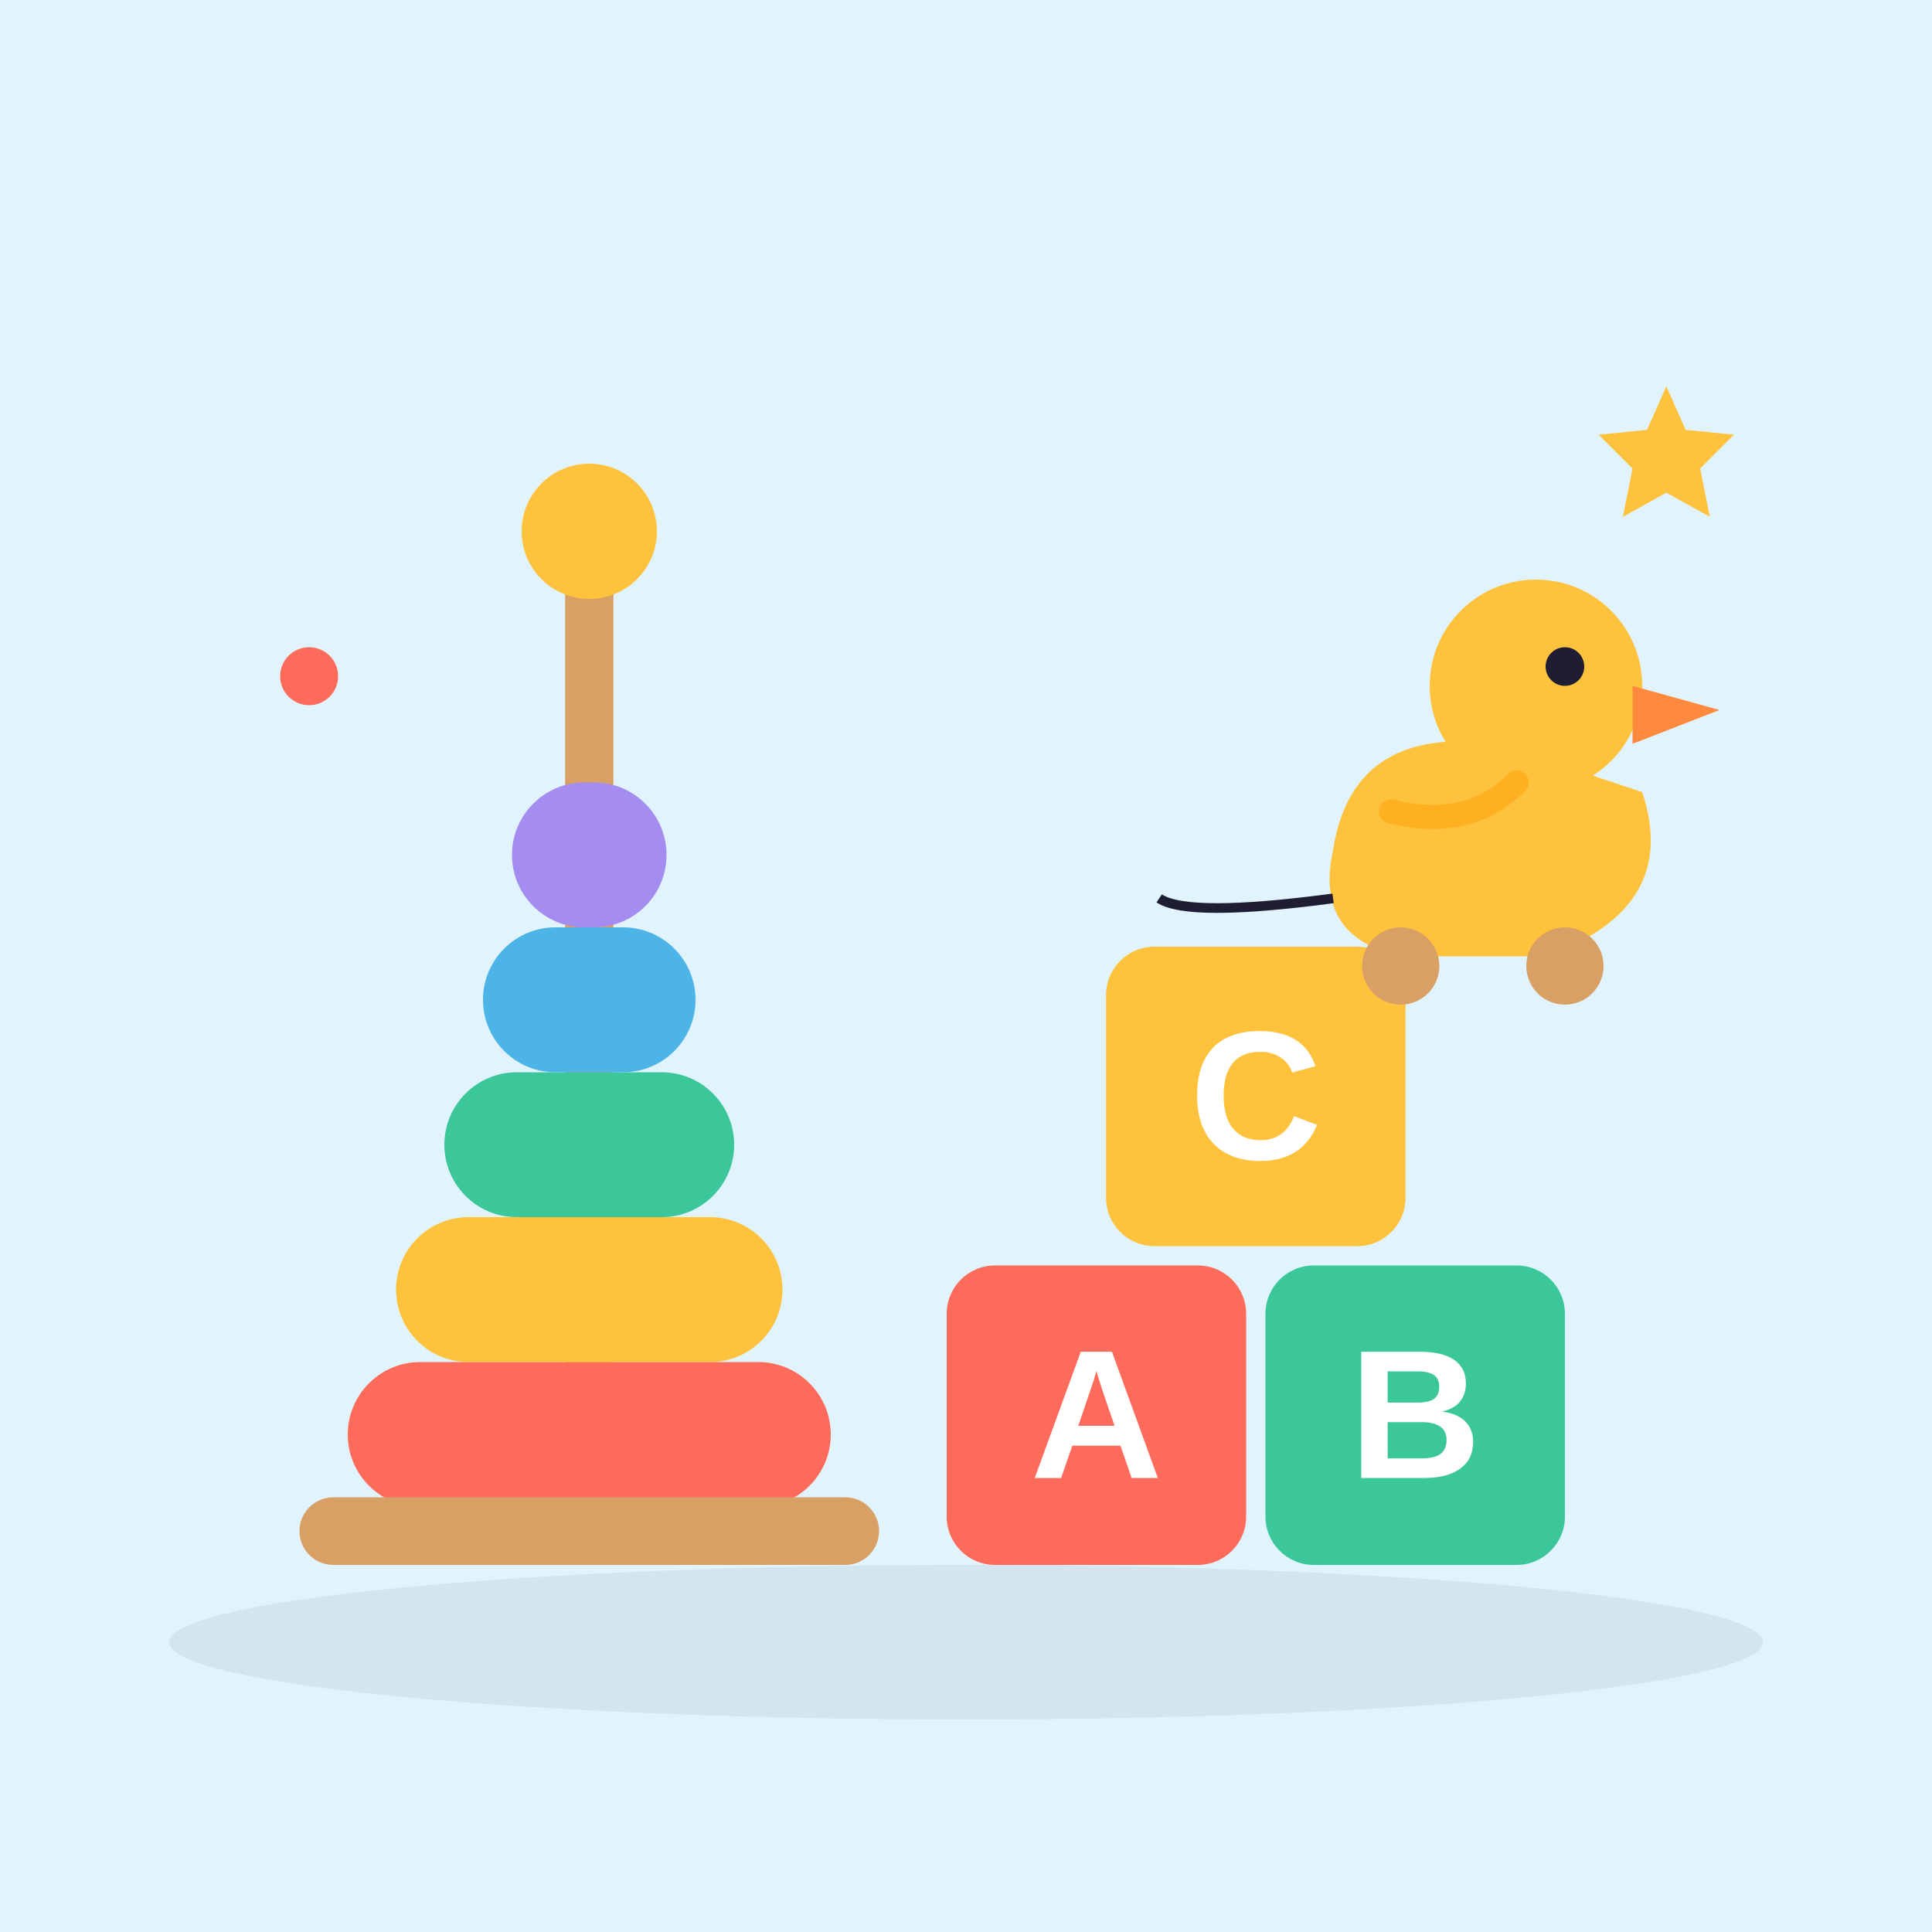
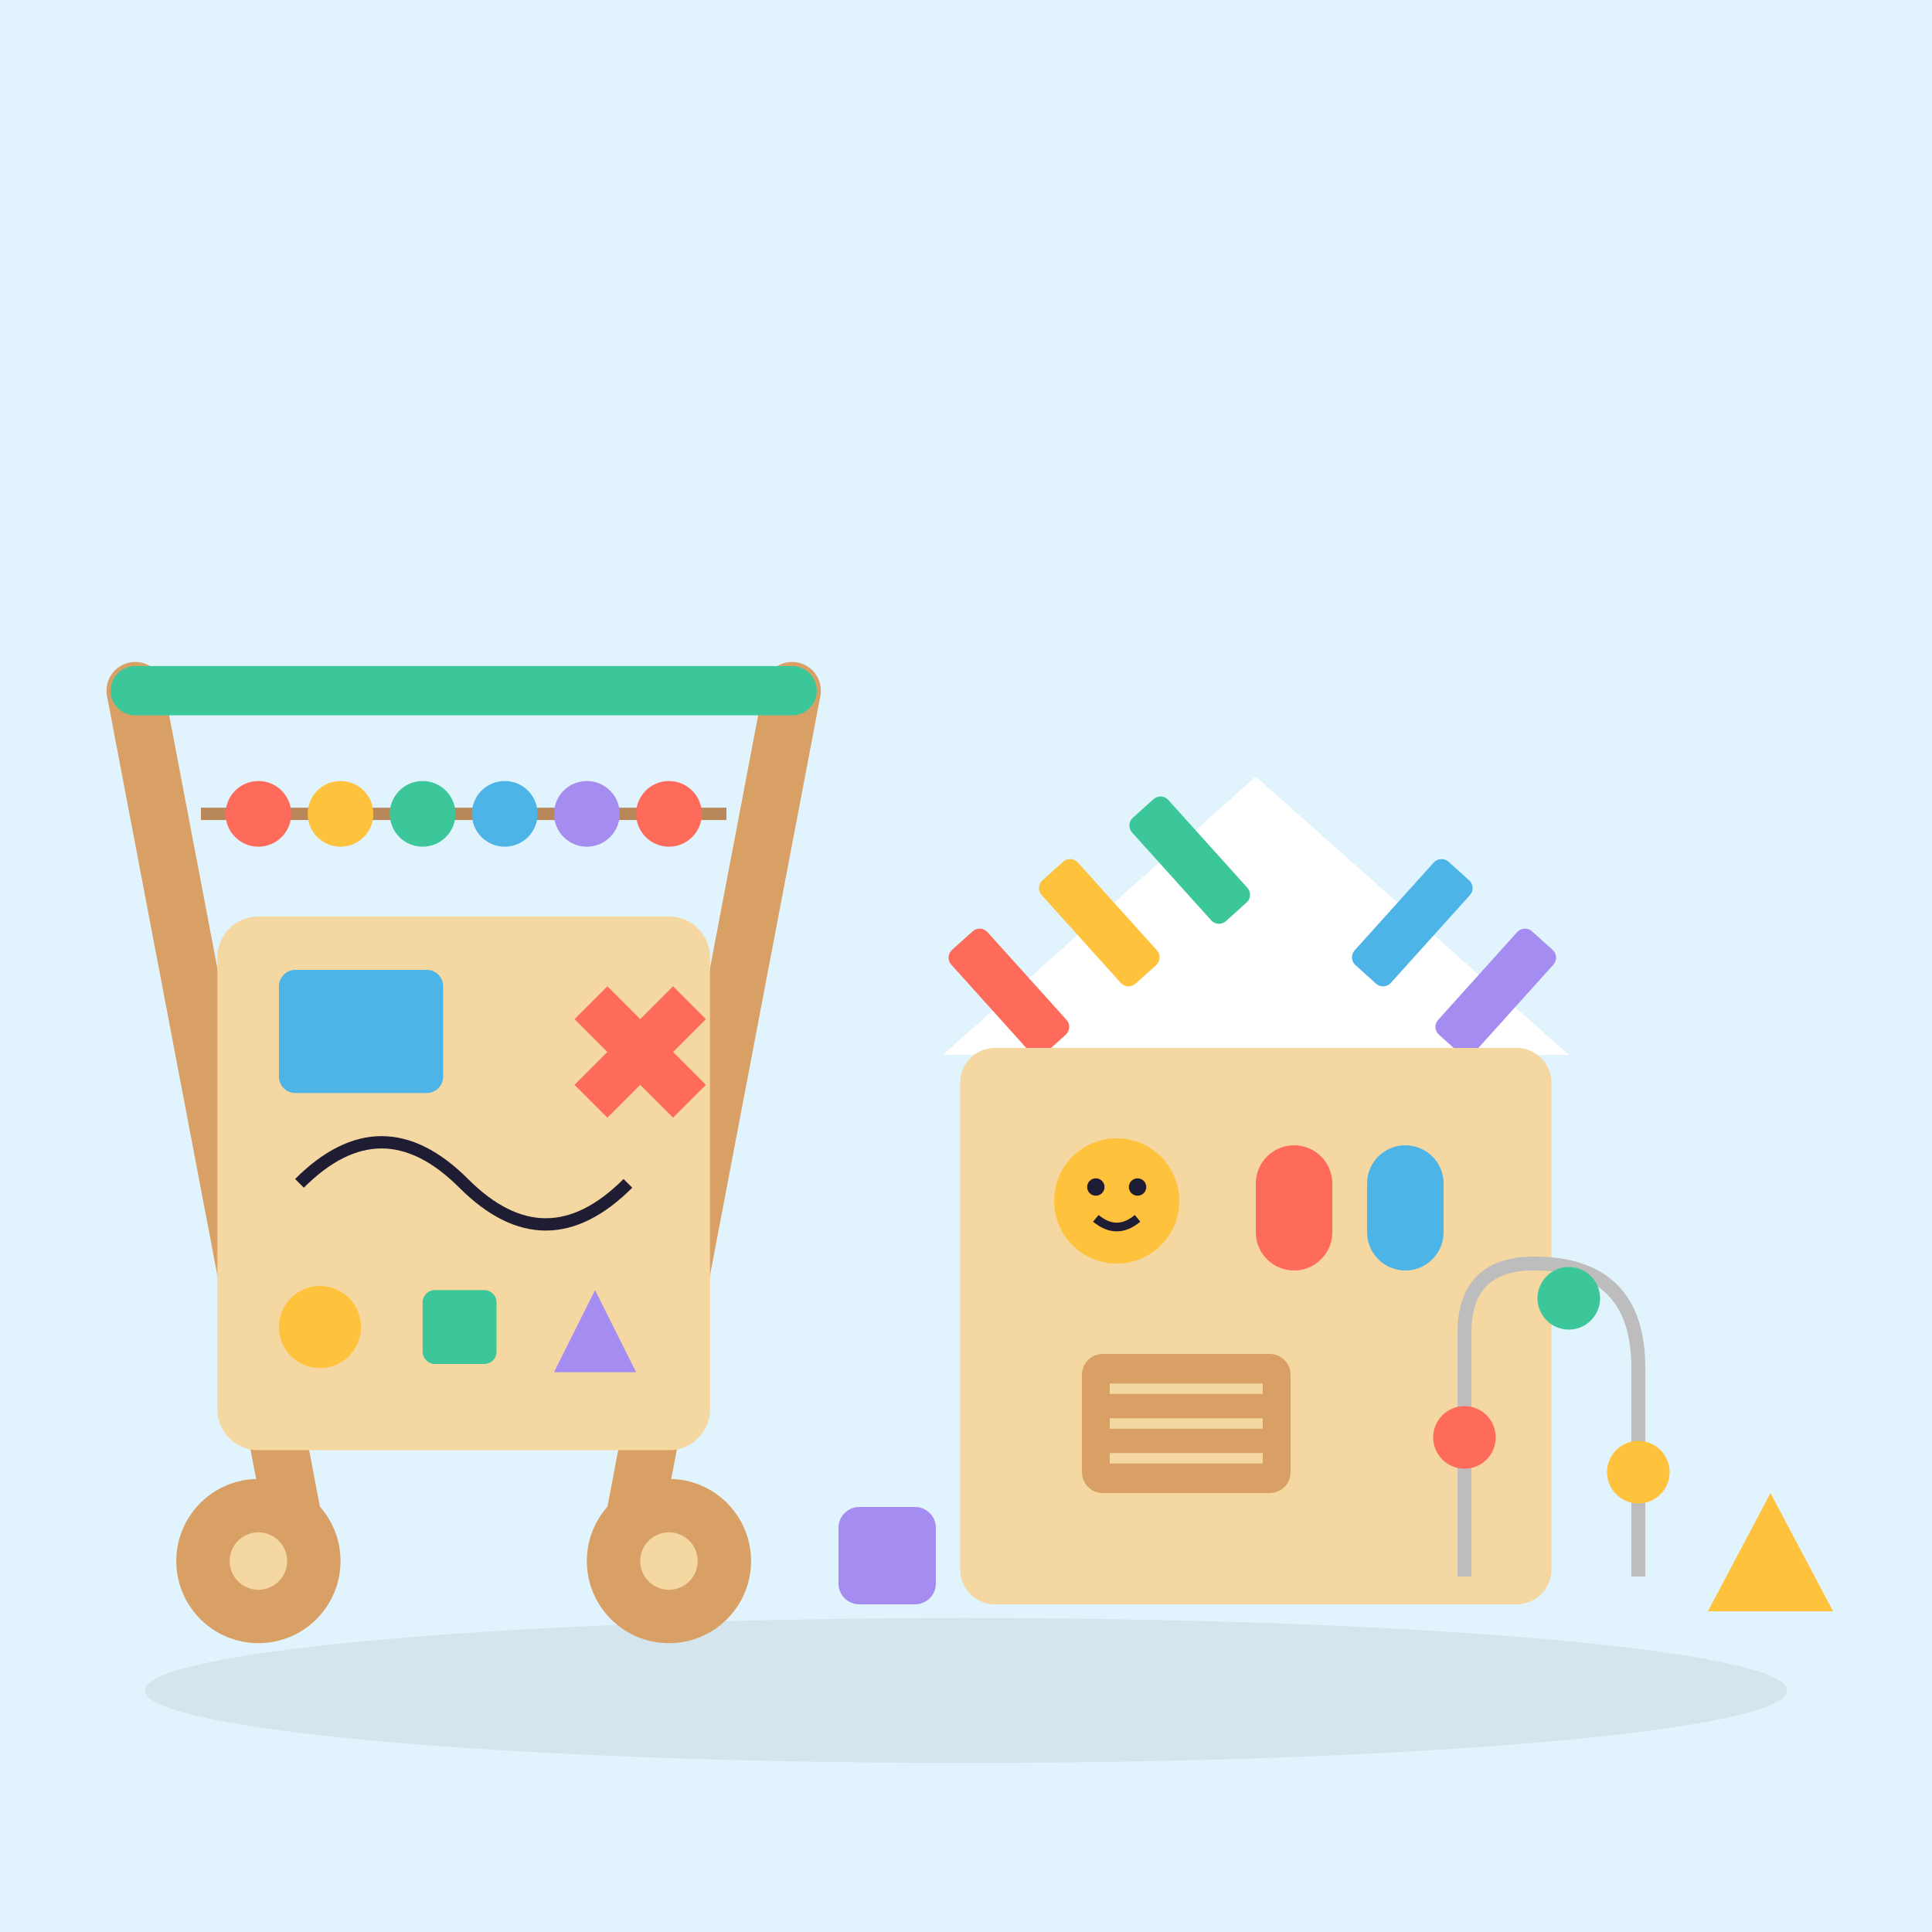
<svg xmlns="http://www.w3.org/2000/svg" viewBox="0 0 400 400">
  <rect width="400" height="400" fill="#e1f3fc" />
-   <ellipse cx="200" cy="340" rx="165" ry="16" fill="#000" opacity=".06" />
-   <rect x="117" y="118" width="10" height="192" rx="5" fill="#d9a066" />
-   <circle cx="122" cy="110" r="14" fill="#ffc23d" />
-   <rect x="72" y="282" width="100" height="30" rx="15" fill="#ff6b5b" />
-   <rect x="82" y="252" width="80" height="30" rx="15" fill="#ffc23d" />
-   <rect x="92" y="222" width="60" height="30" rx="15" fill="#3cc79a" />
-   <rect x="100" y="192" width="44" height="30" rx="15" fill="#4cb4e7" />
-   <rect x="106" y="162" width="32" height="30" rx="15" fill="#a48cf0" />
-   <rect x="62" y="310" width="120" height="14" rx="7" fill="#d9a066" />
-   <rect x="196" y="262" width="62" height="62" rx="10" fill="#ff6b5b" />
-   <text x="227" y="306" text-anchor="middle" font-family="Arial Rounded MT Bold,Arial" font-weight="700" font-size="38" fill="#fff">A</text>
-   <rect x="262" y="262" width="62" height="62" rx="10" fill="#3cc79a" />
-   <text x="293" y="306" text-anchor="middle" font-family="Arial Rounded MT Bold,Arial" font-weight="700" font-size="38" fill="#fff">B</text>
-   <rect x="229" y="196" width="62" height="62" rx="10" fill="#ffc23d" />
-   <text x="260" y="240" text-anchor="middle" font-family="Arial Rounded MT Bold,Arial" font-weight="700" font-size="38" fill="#fff">C</text>
-   <circle cx="318" cy="142" r="22" fill="#ffc23d" />
-   <path d="M276 176q4-26 34-22l30 10q8 24-20 34h-30q-18-4-14-22z" fill="#ffc23d" />
-   <circle cx="324" cy="138" r="4" fill="#1f1d33" />
-   <path d="M338 142l18 5-18 7z" fill="#ff8a3d" />
-   <path d="M288 168q16 4 26-6" stroke="#ffb020" stroke-width="5" fill="none" stroke-linecap="round" />
-   <circle cx="290" cy="200" r="8" fill="#d9a066" />
-   <circle cx="324" cy="200" r="8" fill="#d9a066" />
-   <path d="M276 186q-30 4-36 0" stroke="#1f1d33" stroke-width="2" fill="none" />
-   <circle cx="64" cy="140" r="6" fill="#ff6b5b" />
-   <path d="M345 80l4 9 10 1-7 7 2 10-9-5-9 5 2-10-7-7 10-1z" fill="#ffc23d" />
+   <ellipse cx="200" cy="350" rx="170" ry="15" fill="#000" opacity=".06" />
+   <g transform="translate(-74 41) scale(.85)">
+     <path d="M120 120l40 210" stroke="#d9a066" stroke-width="14" stroke-linecap="round" />
+     <path d="M280 120l-40 210" stroke="#d9a066" stroke-width="14" stroke-linecap="round" />
+     <path d="M120 120h160" stroke="#3cc79a" stroke-width="12" stroke-linecap="round" />
+     <path d="M136 150h128" stroke="#b8875a" stroke-width="3" />
+     <g>
+       <circle cx="150" cy="150" r="8" fill="#ff6b5b" />
+       <circle cx="170" cy="150" r="8" fill="#ffc23d" />
+       <circle cx="190" cy="150" r="8" fill="#3cc79a" />
+       <circle cx="210" cy="150" r="8" fill="#4cb4e7" />
+       <circle cx="230" cy="150" r="8" fill="#a48cf0" />
+       <circle cx="250" cy="150" r="8" fill="#ff6b5b" />
+     </g>
+     <rect x="140" y="175" width="120" height="130" rx="10" fill="#f5d7a1" />
+     <rect x="155" y="188" width="40" height="30" rx="4" fill="#4cb4e7" />
+     <path d="M235 192l8 8 8-8 8 8-8 8 8 8-8 8-8-8-8 8-8-8 8-8-8-8z" fill="#ff6b5b" />
+     <path d="M160 240q20-20 40 0t40 0" stroke="#1f1d33" stroke-width="3" fill="none" />
+     <circle cx="165" cy="275" r="10" fill="#ffc23d" />
+     <rect x="190" y="266" width="18" height="18" rx="3" fill="#3cc79a" />
+     <path d="M222 286l10-20 10 20z" fill="#a48cf0" />
+     <circle cx="150" cy="332" r="20" fill="#d9a066" />
+     <circle cx="150" cy="332" r="7" fill="#f5d7a1" />
+     <circle cx="250" cy="332" r="20" fill="#d9a066" />
+     <circle cx="250" cy="332" r="7" fill="#f5d7a1" />
+   </g>
+   <g transform="translate(116 96) scale(.72)">
+     <path d="M110 170l90-80 90 80z" fill="#fff" />
+     <g>
+       <rect x="122" y="132" width="14" height="40" rx="3" fill="#ff6b5b" transform="rotate(-42 129 152)" />
+       <rect x="148" y="112" width="14" height="40" rx="3" fill="#ffc23d" transform="rotate(-42 155 132)" />
+       <rect x="174" y="94" width="14" height="40" rx="3" fill="#3cc79a" transform="rotate(-42 181 114)" />
+       <rect x="238" y="112" width="14" height="40" rx="3" fill="#4cb4e7" transform="rotate(42 245 132)" />
+       <rect x="262" y="132" width="14" height="40" rx="3" fill="#a48cf0" transform="rotate(42 269 152)" />
+     </g>
+     <rect x="115" y="168" width="170" height="160" rx="10" fill="#f5d7a1" />
+     <circle cx="160" cy="212" r="18" fill="#ffc23d" />
+     <circle cx="154" cy="208" r="2.5" fill="#1f1d33" />
+     <circle cx="166" cy="208" r="2.5" fill="#1f1d33" />
+     <path d="M154 217q6 5 12 0" stroke="#1f1d33" stroke-width="2.5" fill="none" />
+     <rect x="200" y="196" width="22" height="36" rx="11" fill="#ff6b5b" />
+     <rect x="232" y="196" width="22" height="36" rx="11" fill="#4cb4e7" />
+     <rect x="150" y="256" width="60" height="40" rx="6" fill="#d9a066" />
+     <path d="M158 266h44M158 276h44M158 286h44" stroke="#f5d7a1" stroke-width="3" />
+     <path d="M260 320v-70q0-20 20-20q30 0 30 30v60" fill="none" stroke="#bdbdbd" stroke-width="4" />
+     <circle cx="260" cy="280" r="9" fill="#ff6b5b" />
+     <circle cx="290" cy="240" r="9" fill="#3cc79a" />
+     <circle cx="310" cy="290" r="9" fill="#ffc23d" />
+     <rect x="80" y="300" width="28" height="28" rx="6" fill="#a48cf0" />
+     <path d="M330 330l18-34 18 34z" fill="#ffc23d" />
+   </g>
</svg>
